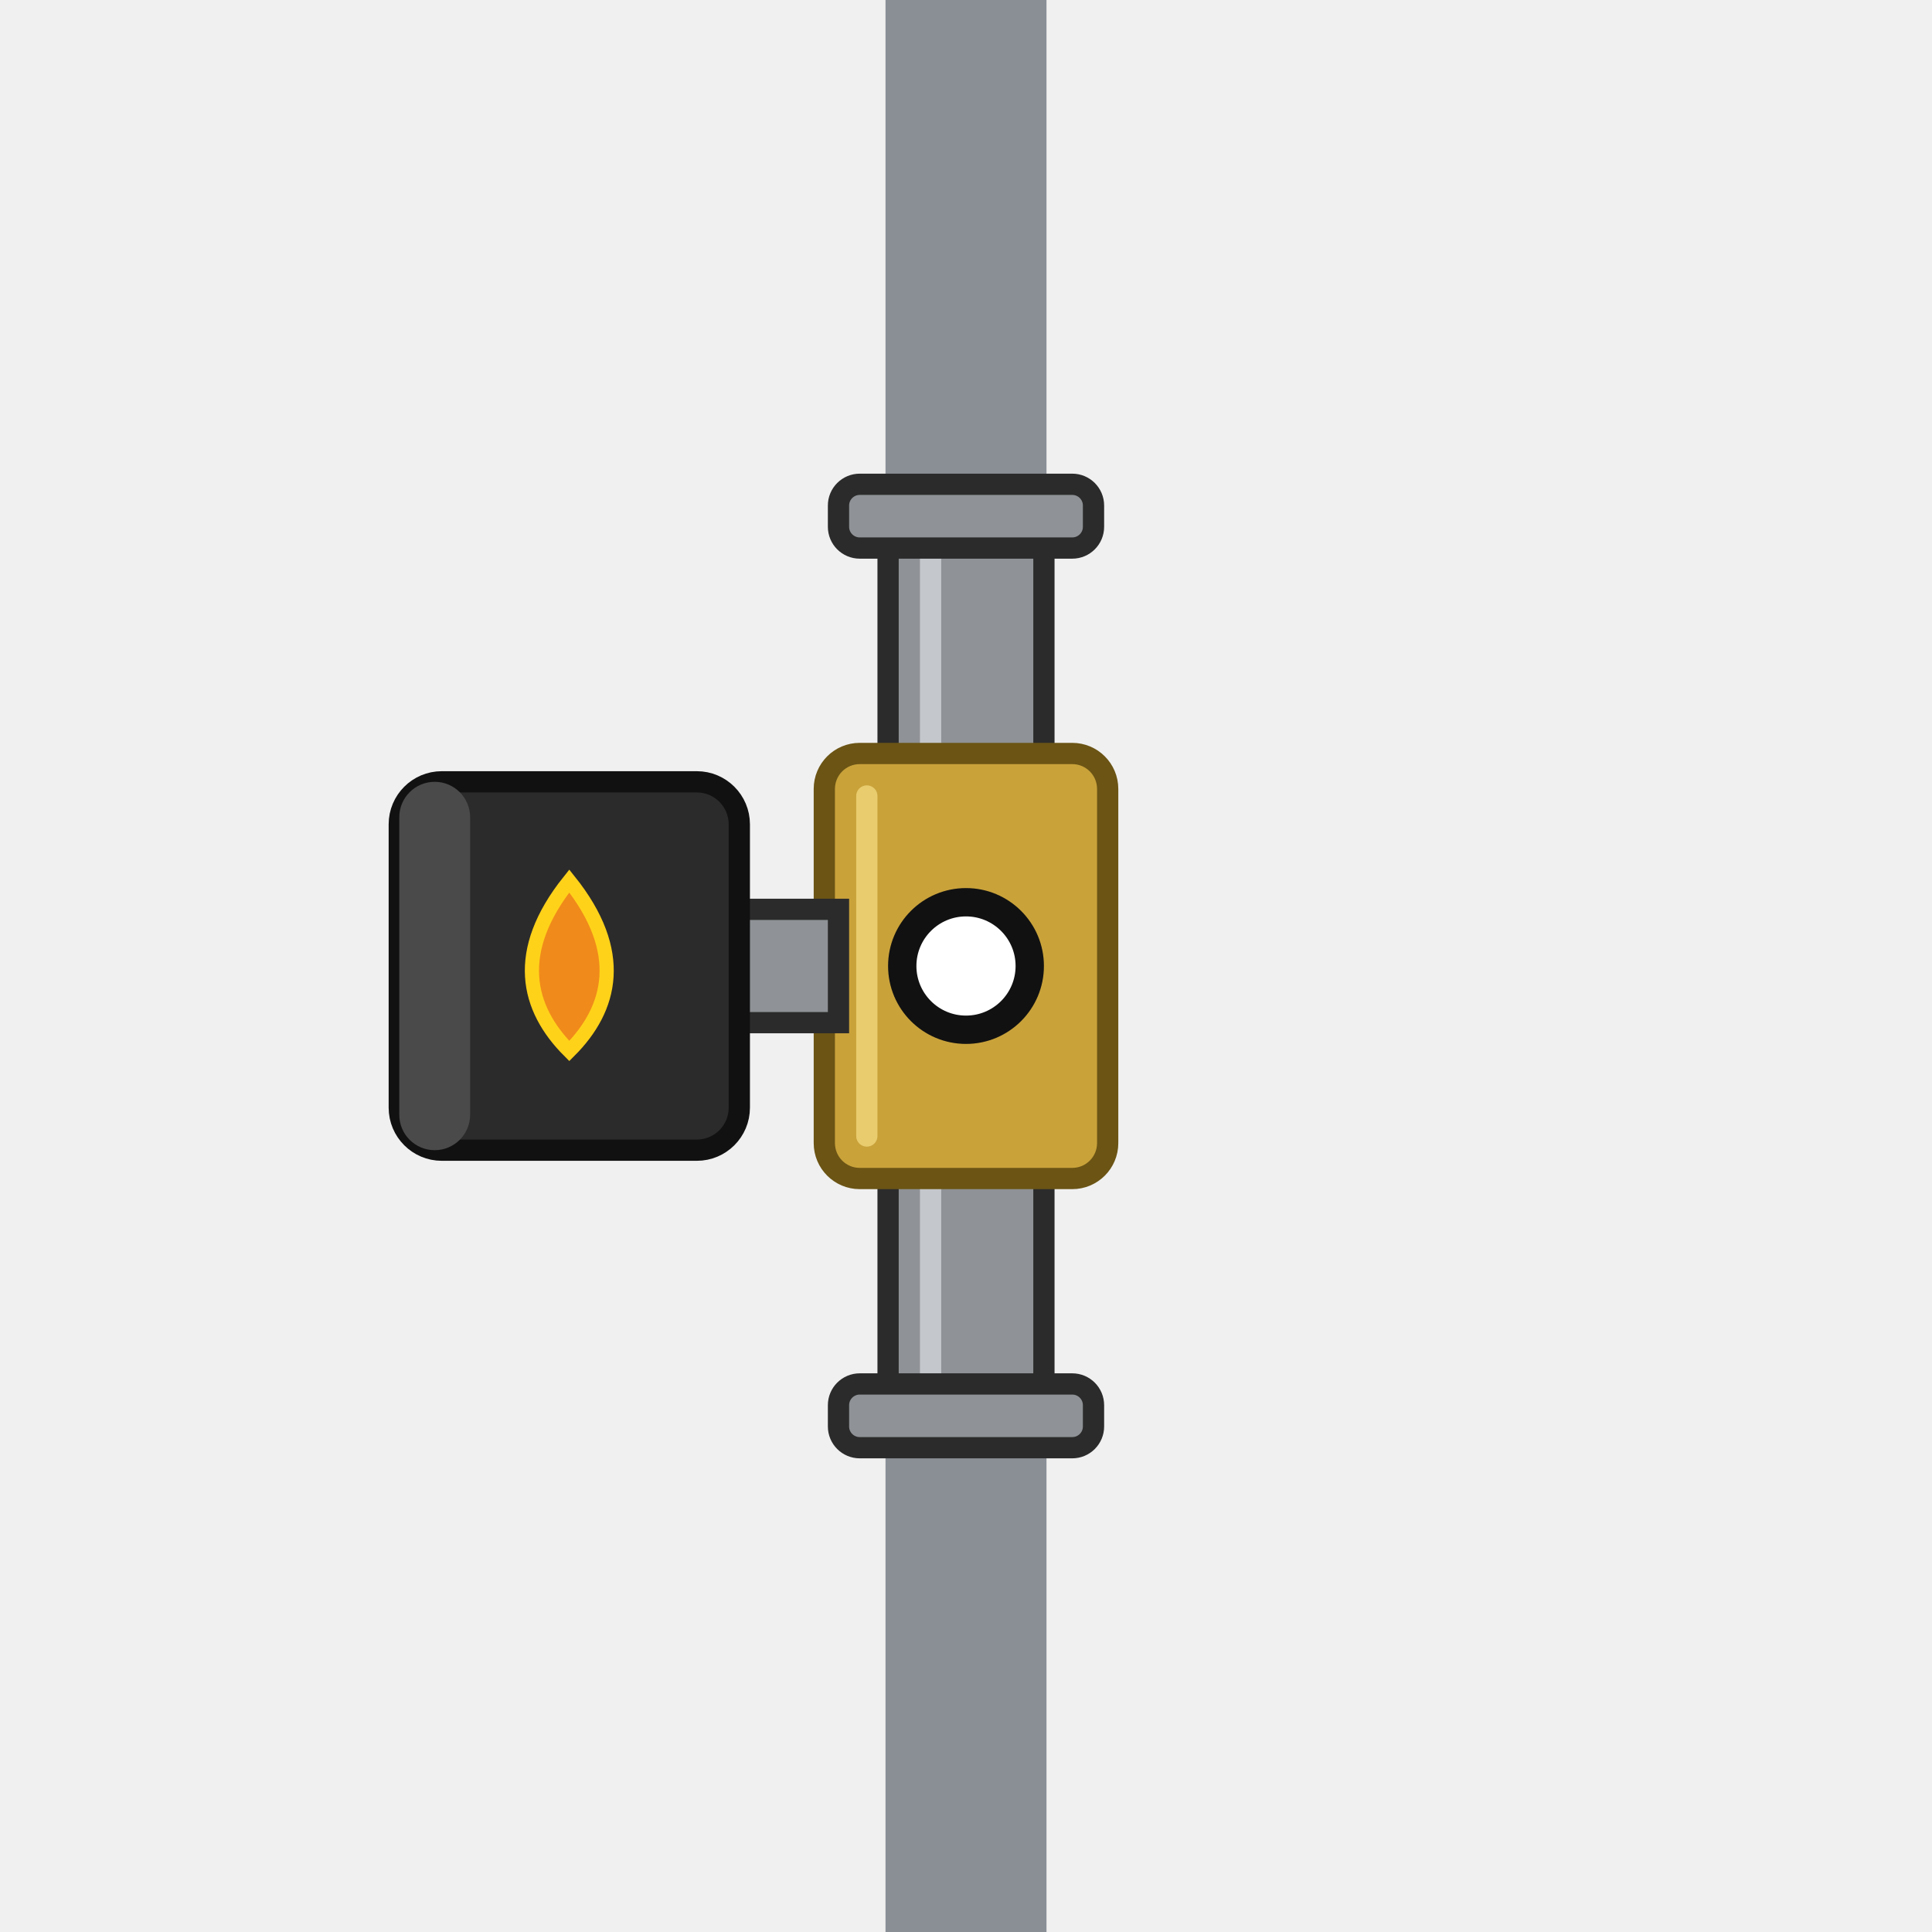
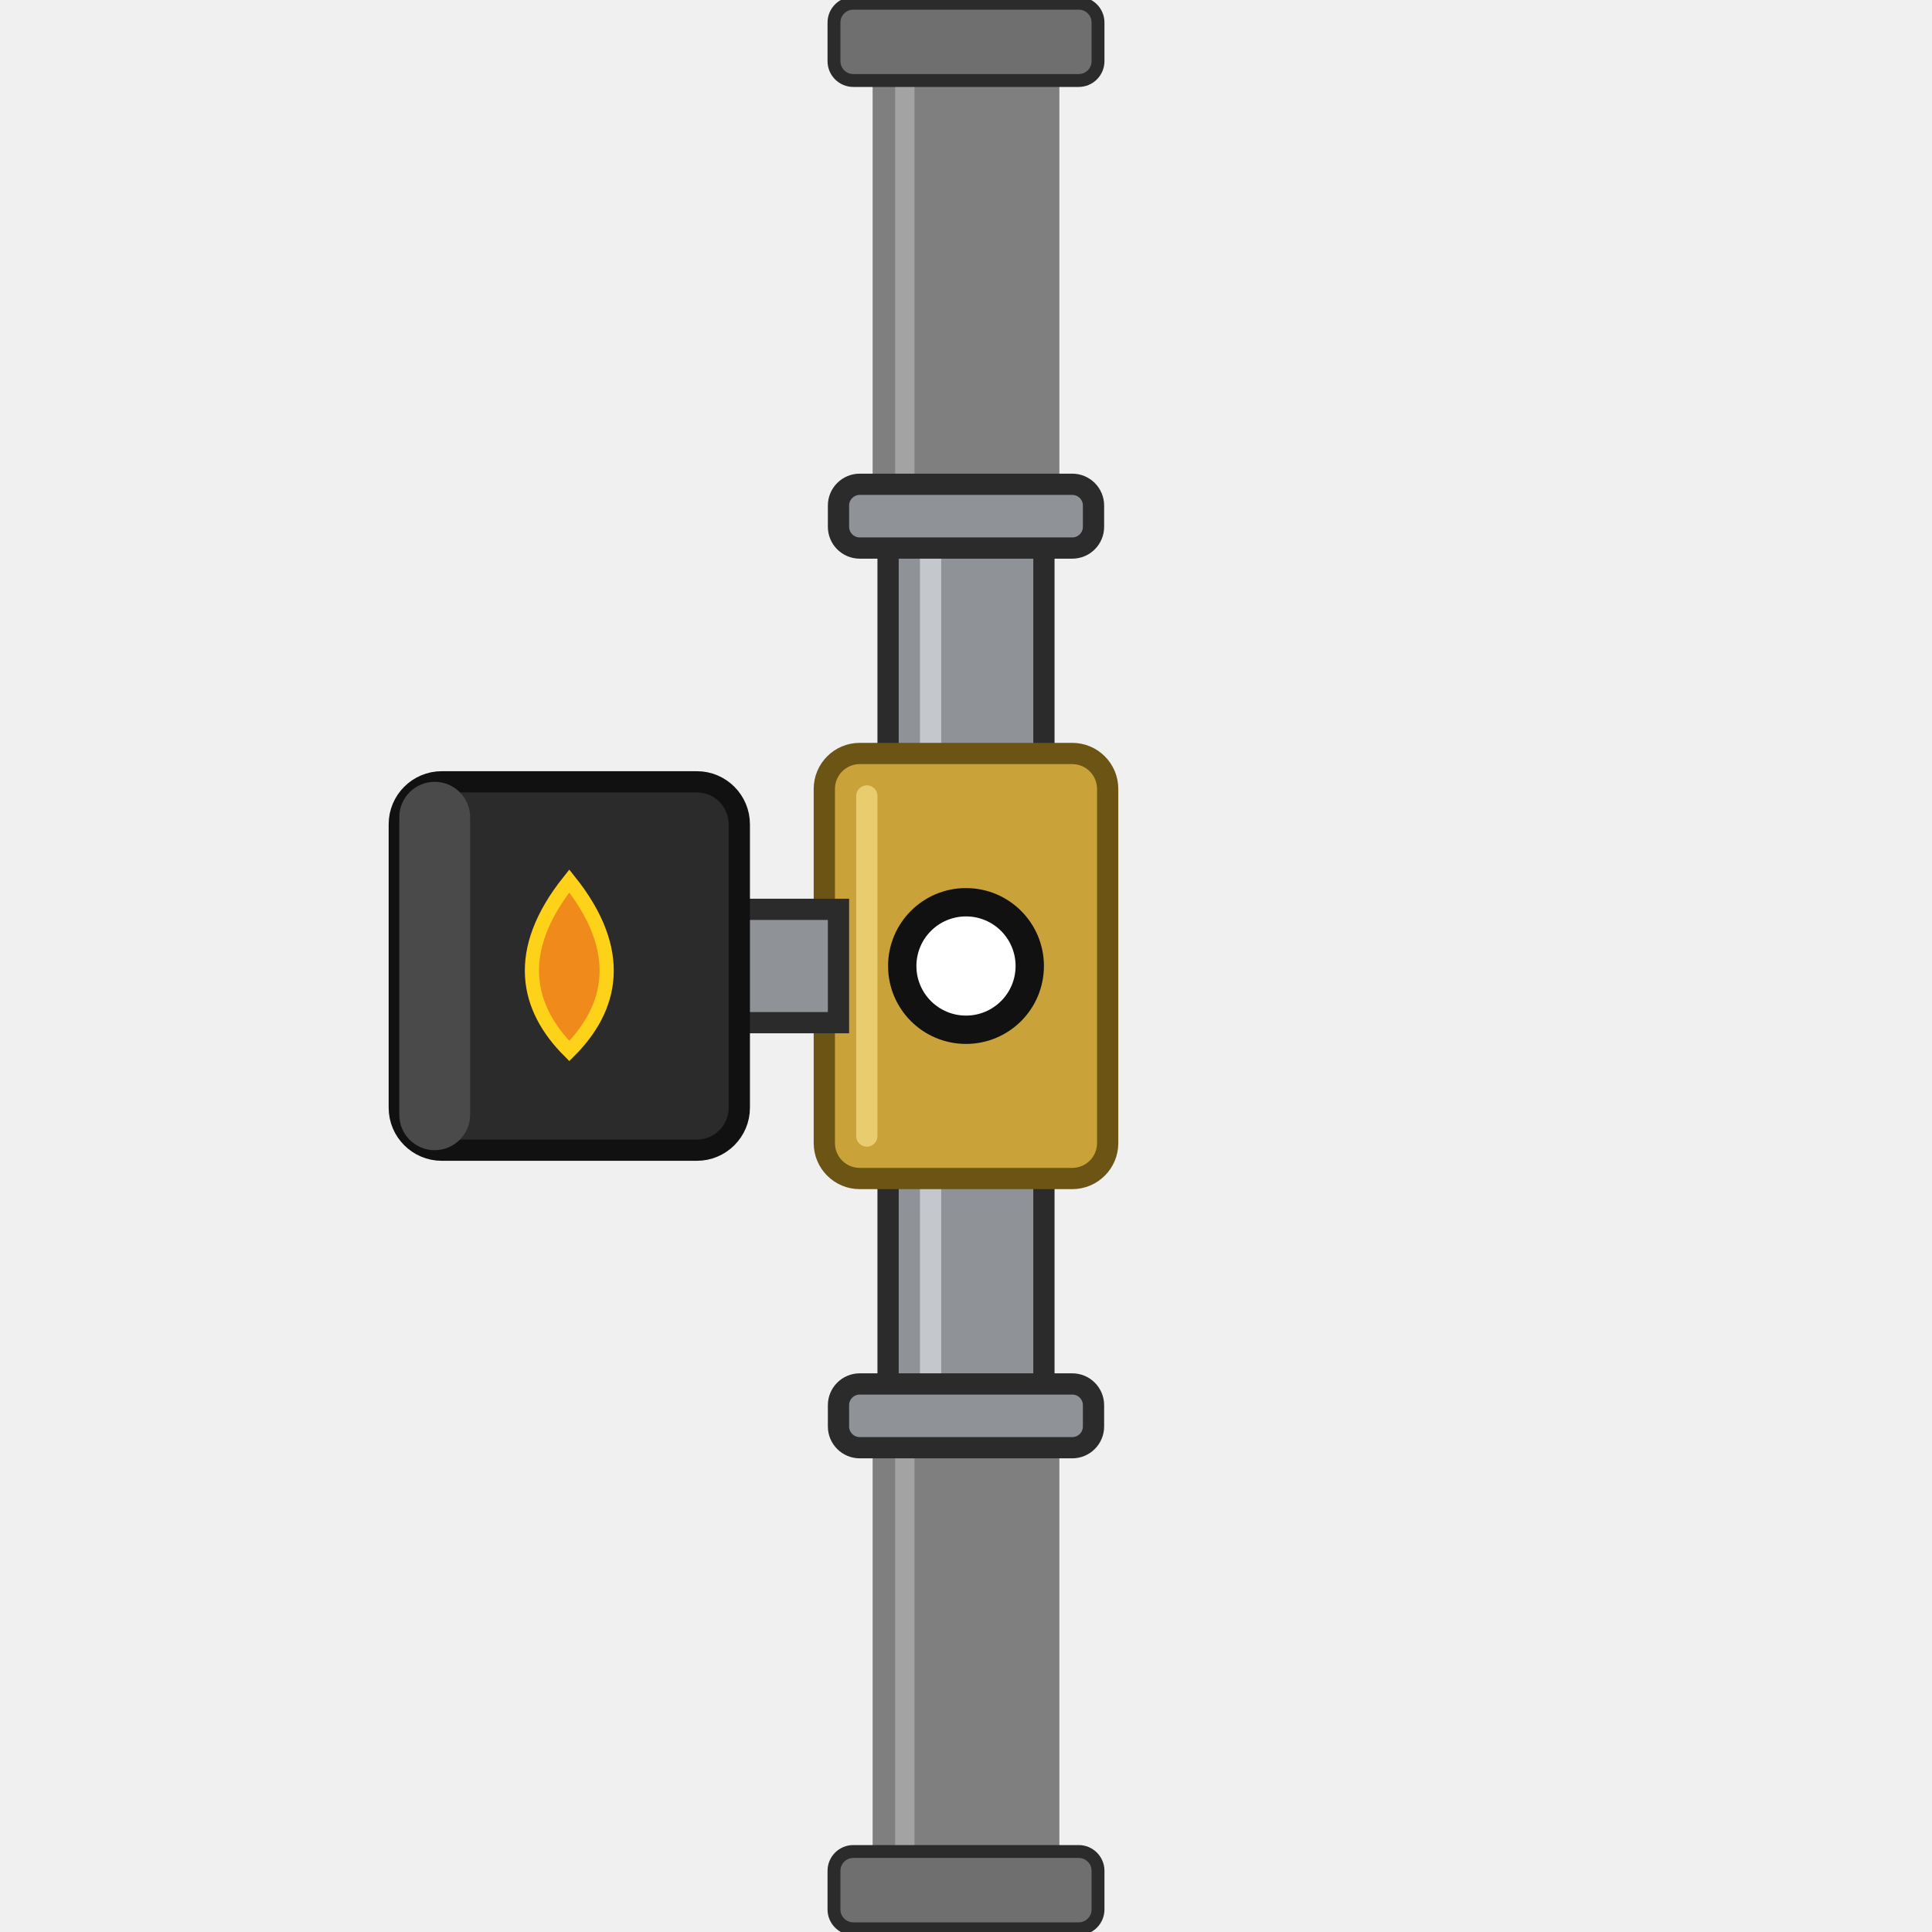
<svg xmlns="http://www.w3.org/2000/svg" viewBox="0 0 300 300" data-valve-standard="1">
-   <rect x="137.5" y="0" width="25" height="74" fill="#8a8f96" />
-   <rect x="137.5" y="226" width="25" height="74" fill="#8a8f96" />
+   <rect x="135.5" y="0" width="29" height="74" fill="#7f7f7f" />
+   <path d="M140.5 0 V74.0" stroke="#a3a3a3" stroke-width="3" />
+   <rect x="129.5" y="0.5" width="41" height="12" rx="3" fill="#6f6f6f" stroke="#2b2b2b" stroke-width="2" />
+   <rect x="135.5" y="226" width="29" height="74" fill="#7f7f7f" />
+   <path d="M140.5 226 V300.0" stroke="#a3a3a3" stroke-width="3" />
+   <rect x="129.5" y="287.5" width="41" height="12" rx="3" fill="#6f6f6f" stroke="#2b2b2b" stroke-width="2" />
  <g transform="translate(48.8 73) scale(1.1)">
    <g transform="translate(0 140) rotate(-90)">
      <rect x="8" y="81" width="124" height="22" fill="#8f9296" stroke="#2b2b2b" stroke-width="3" />
      <path d="M10 87 H130" stroke="#c4c7cb" stroke-width="3" stroke-linecap="round" />
      <rect x="2" y="74" width="9" height="36" rx="3" fill="#8f9296" stroke="#2b2b2b" stroke-width="3" />
      <rect x="129" y="74" width="9" height="36" rx="3" fill="#8f9296" stroke="#2b2b2b" stroke-width="3" />
      <rect x="40" y="72" width="60" height="40" rx="5" fill="#c9a23a" stroke="#6b5414" stroke-width="3" />
      <path d="M46 78 H94" stroke="#e8cc6e" stroke-width="3" stroke-linecap="round" />
      <rect x="62" y="58" width="16" height="16" fill="#8f9296" stroke="#2b2b2b" stroke-width="3" />
      <circle cx="70" cy="92" r="9" fill="#ffffff" stroke="#111" stroke-width="4" />
      <rect x="44" y="12" width="52" height="48" rx="6" fill="#2b2b2b" stroke="#111" stroke-width="3" />
      <rect x="44" y="12" width="52" height="10" rx="5" fill="#4a4a4a" />
    </g>
    <path transform="translate(36 70)" d="M0 -12 C-8 -2 -6 6 0 12 C6 6 8 -2 0 -12 Z" fill="#f08a1a" stroke="#ffd21a" stroke-width="2" />
  </g>
</svg>
